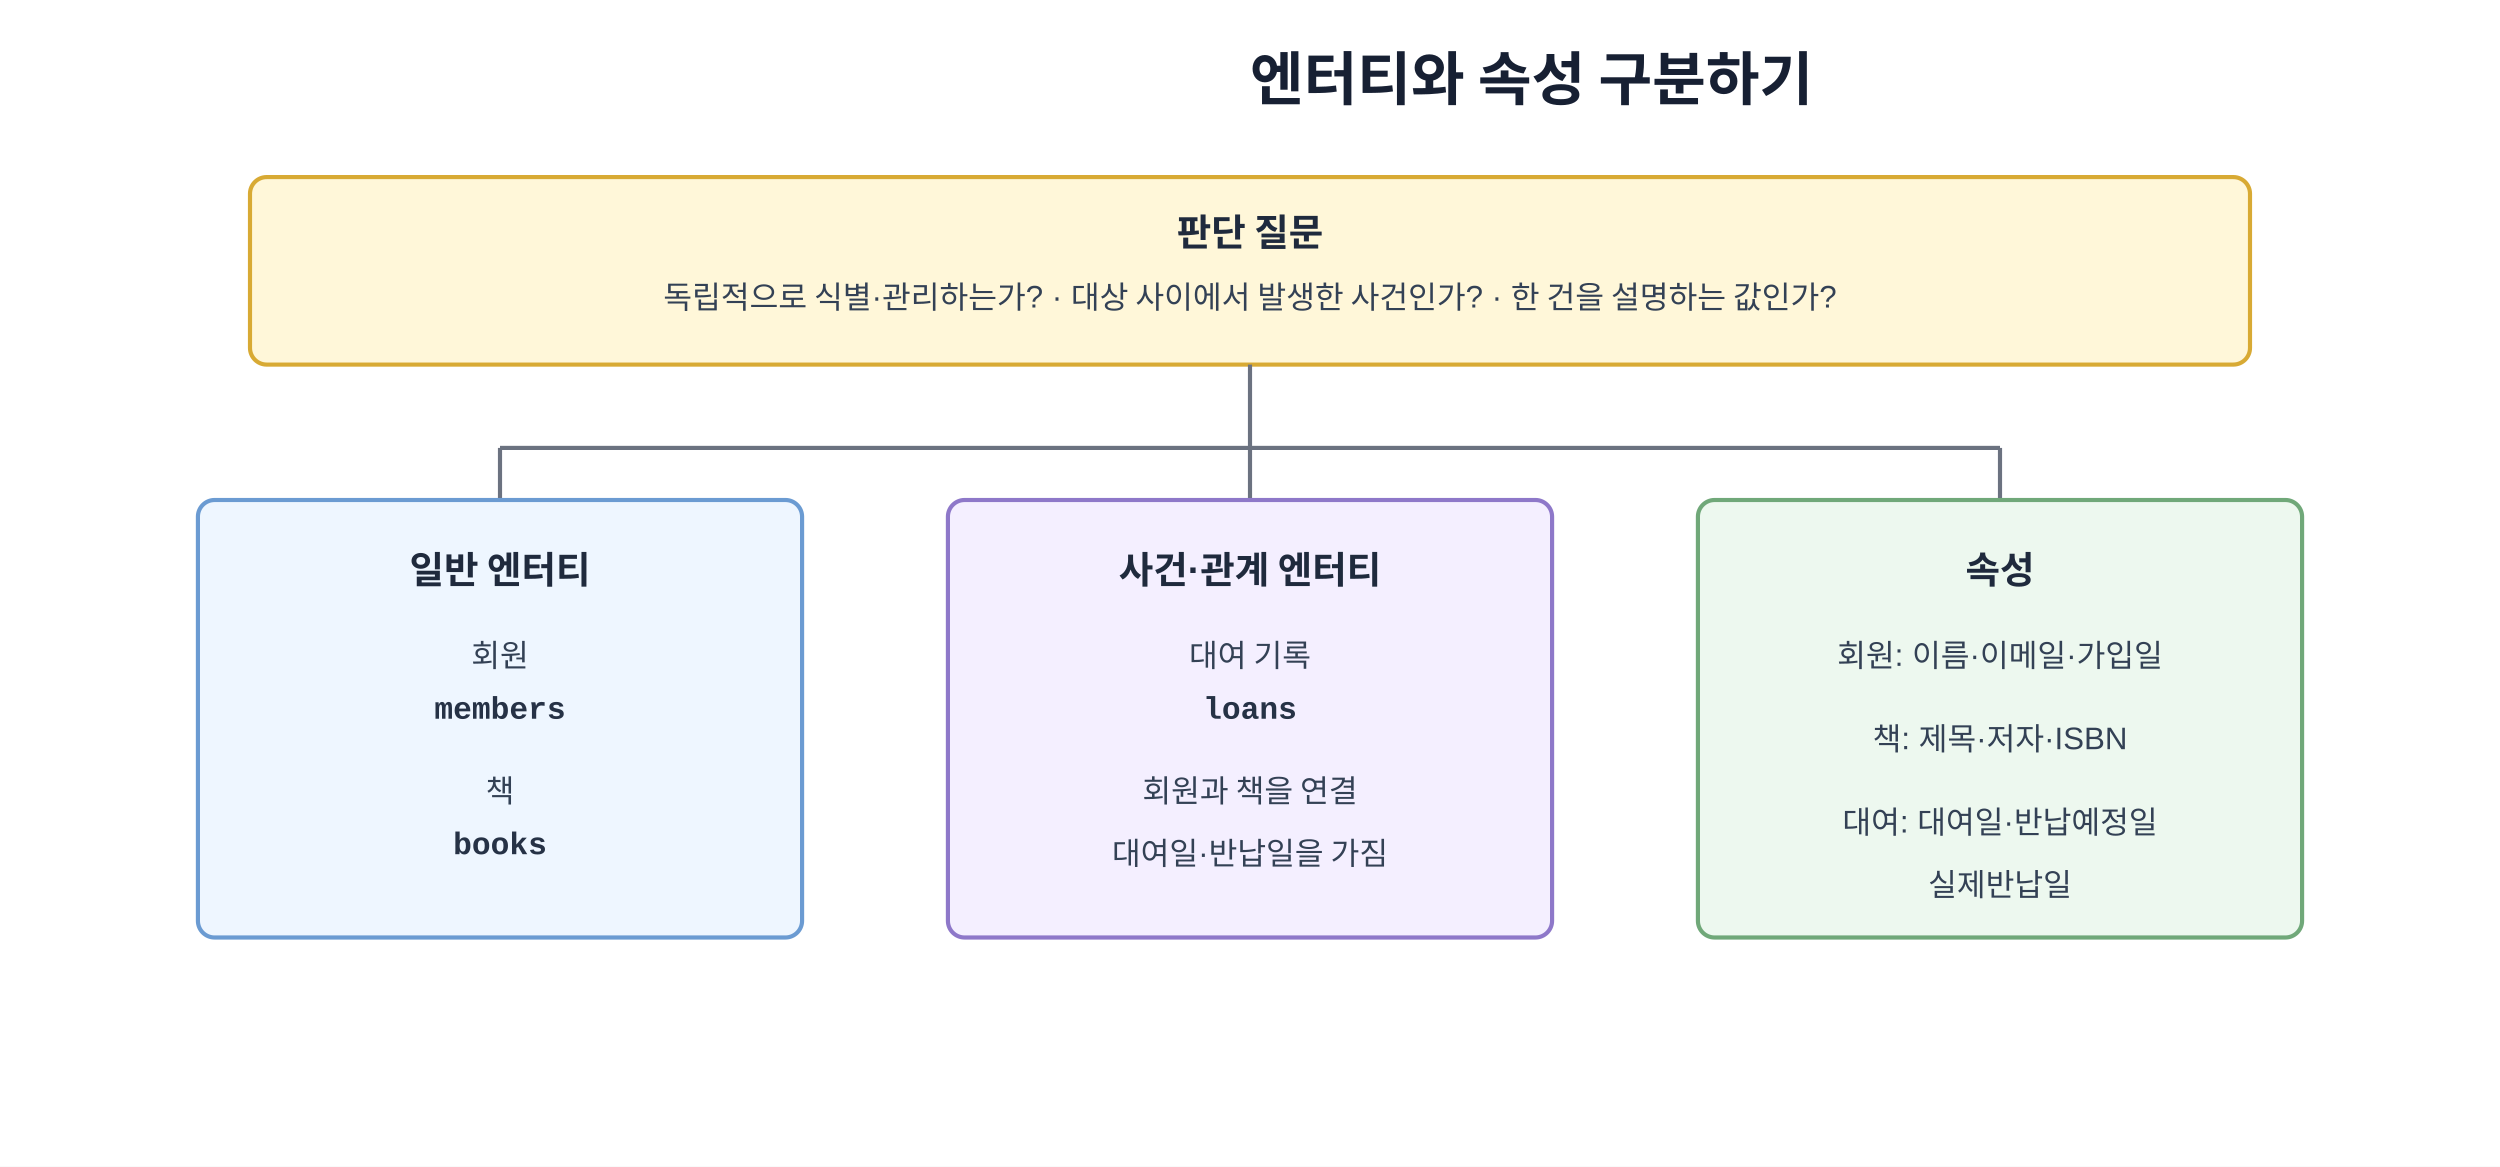
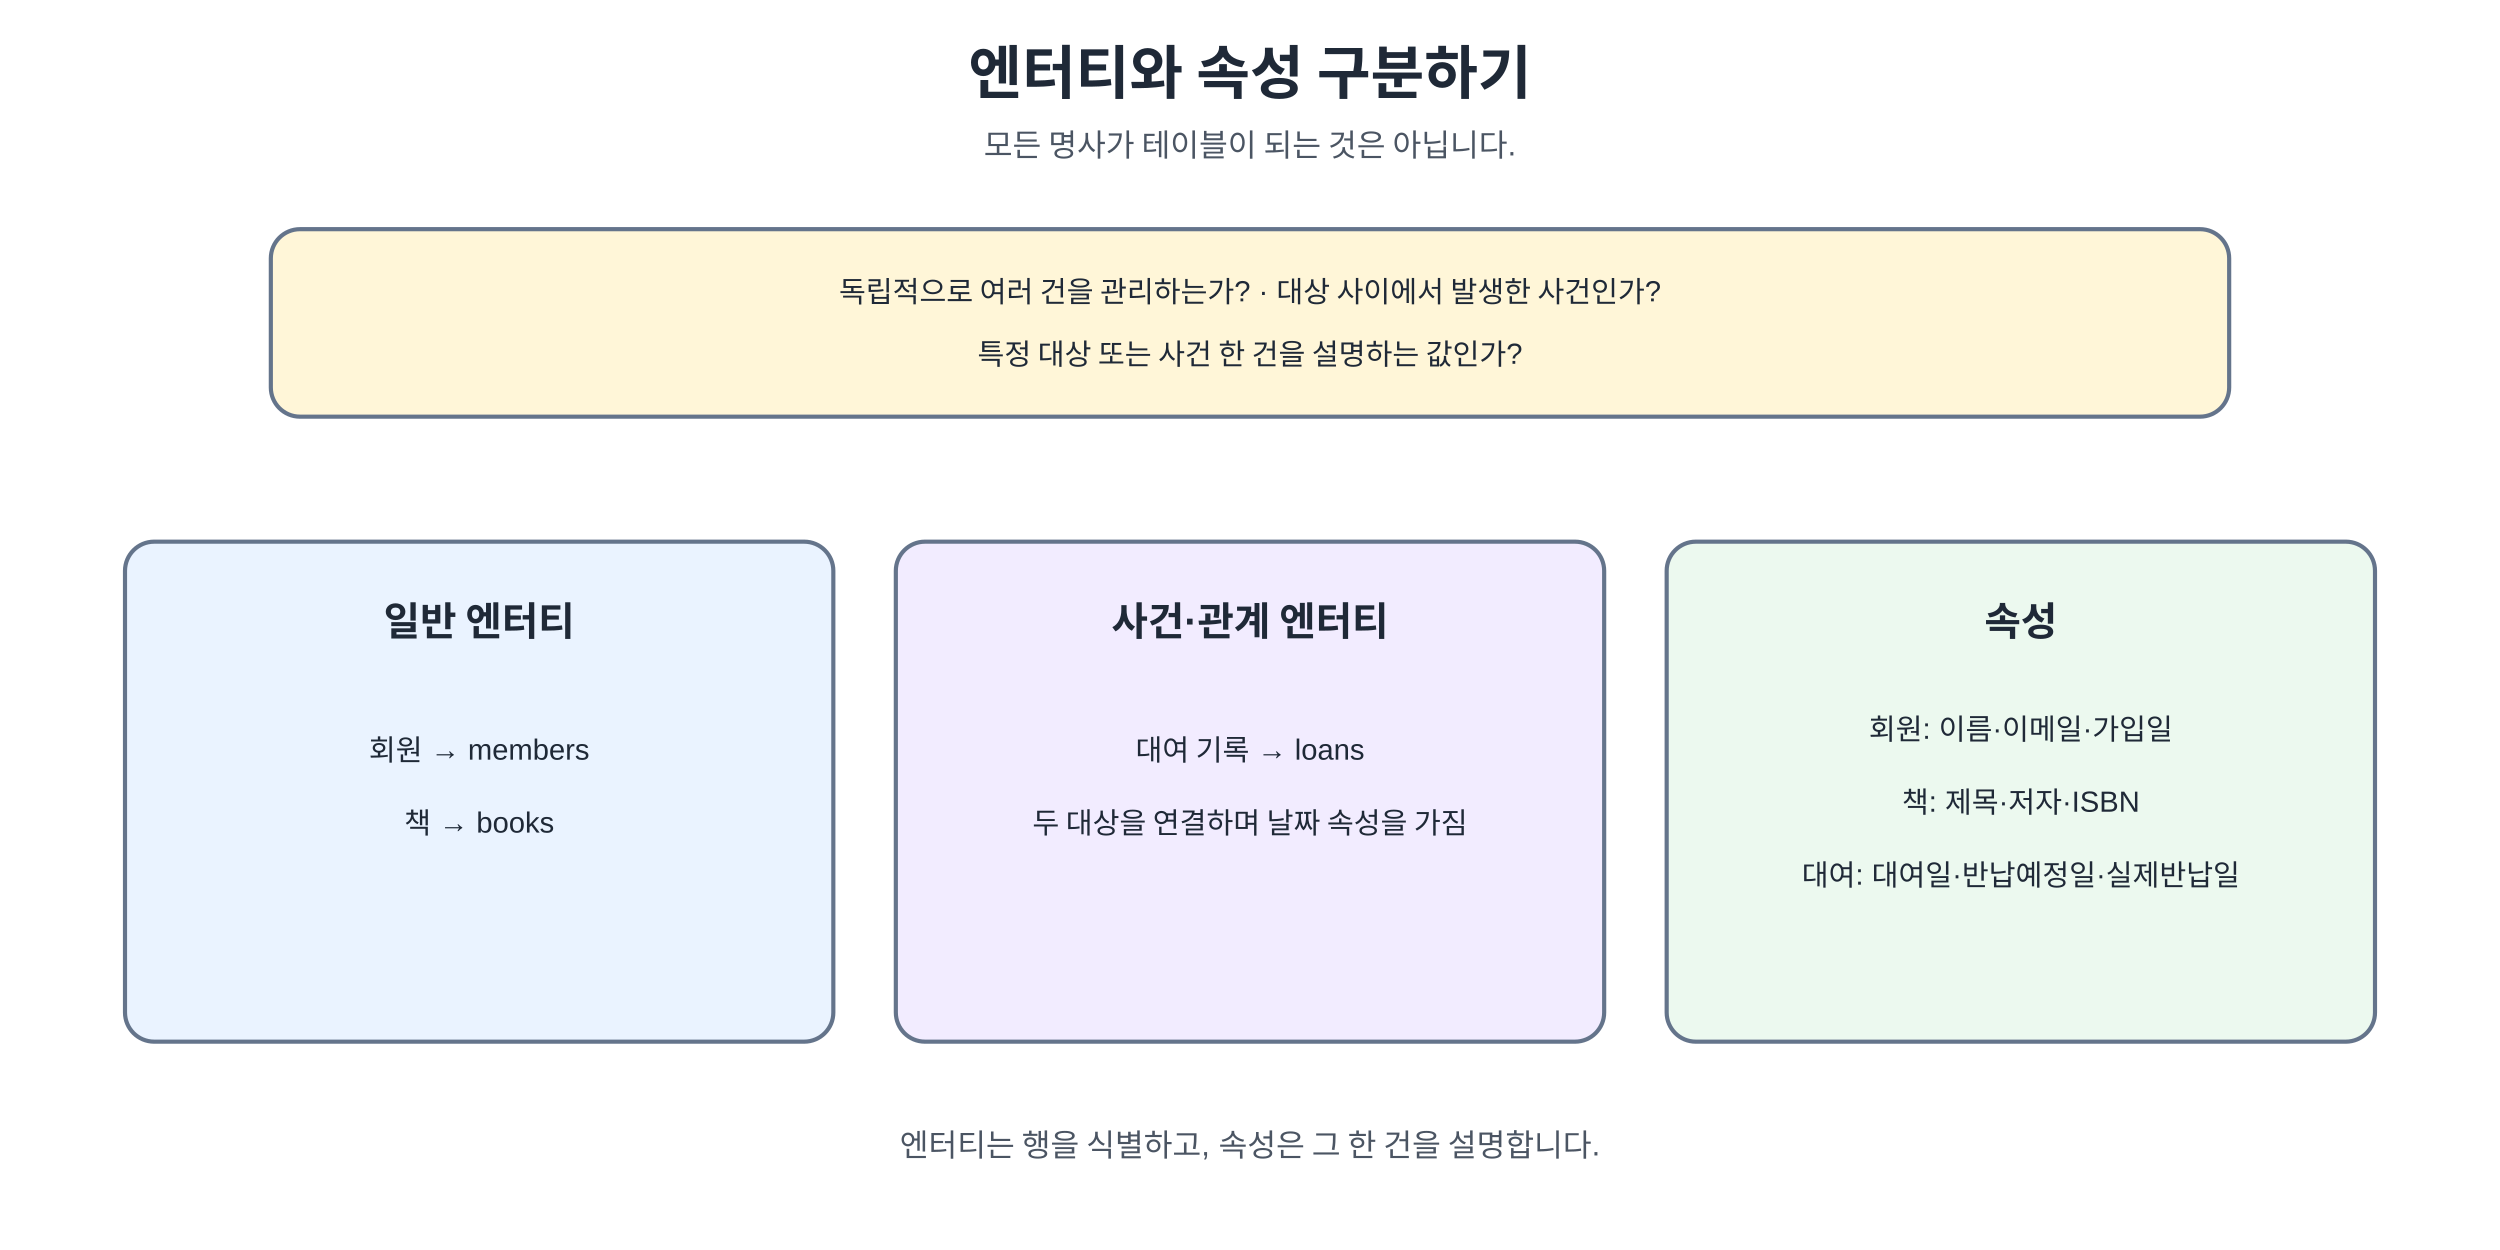
- <svg xmlns="http://www.w3.org/2000/svg" width="100%" viewBox="0 0 1200 560" role="img" aria-labelledby="title desc">
-   <style>
-     .bg { fill: #ffffff; }
-     .title { font: 700 28px "Malgun Gothic", "Apple SD Gothic Neo", "Noto Sans KR", Arial, sans-serif; fill: #172033; }
-     .question { fill: #fff7d9; stroke: #d8aa34; stroke-width: 2; rx: 8; }
-     .entity { fill: #eef6ff; stroke: #6b9bd2; stroke-width: 2; rx: 8; }
-     .event { fill: #f4efff; stroke: #8e78c9; stroke-width: 2; rx: 8; }
-     .attr { fill: #edf8ef; stroke: #70a879; stroke-width: 2; rx: 8; }
-     .head { font: 700 18px "Malgun Gothic", "Apple SD Gothic Neo", "Noto Sans KR", Arial, sans-serif; fill: #1f2a3d; text-anchor: middle; }
-     .text { font: 15px "Malgun Gothic", "Apple SD Gothic Neo", "Noto Sans KR", Arial, sans-serif; fill: #334155; text-anchor: middle; }
-     .code { font: 700 15px Consolas, D2Coding, "Courier New", monospace; fill: #263246; text-anchor: middle; }
-     .line { fill: none; stroke: #6b7280; stroke-width: 2; }
-   </style>
-   <rect class="bg" width="1200" height="560" />
-   <text class="title" x="600" y="48">엔터티와 속성 구분하기</text>
-   <rect class="question" x="120" y="85" width="960" height="90" />
-   <text class="head" x="600" y="118">판단 질문</text>
-   <text class="text" x="600" y="148">독립적으로 식별·관리하는가? · 대상 사이에서 발생한 사건인가? · 한 건을 설명하는 값인가?</text>
-   <line class="line" x1="600" y1="175" x2="600" y2="215" />
-   <line class="line" x1="240" y1="215" x2="960" y2="215" />
-   <line class="line" x1="240" y1="215" x2="240" y2="240" />
-   <line class="line" x1="600" y1="215" x2="600" y2="240" />
-   <line class="line" x1="960" y1="215" x2="960" y2="240" />
-   <rect class="entity" x="95" y="240" width="290" height="210" />
-   <text class="head" x="240" y="280">일반 엔터티</text>
-   <text class="text" x="240" y="320">회원</text>
-   <text class="code" x="240" y="345">members</text>
-   <text class="text" x="240" y="385">책</text>
-   <text class="code" x="240" y="410">books</text>
-   <rect class="event" x="455" y="240" width="290" height="210" />
-   <text class="head" x="600" y="280">사건·관계 엔터티</text>
-   <text class="text" x="600" y="320">대여 기록</text>
-   <text class="code" x="600" y="345">loans</text>
-   <text class="text" x="600" y="385">회원과 책을 연결</text>
-   <text class="text" x="600" y="415">대여일·반납일을 가짐</text>
-   <rect class="attr" x="815" y="240" width="290" height="210" />
-   <text class="head" x="960" y="280">속성</text>
-   <text class="text" x="960" y="320">회원: 이름·이메일·가입일</text>
-   <text class="text" x="960" y="360">책: 제목·저자·ISBN</text>
-   <text class="text" x="960" y="400">대여: 대여일·반납예정일</text>
-   <text class="text" x="960" y="430">실제반납일</text>
+ <svg xmlns="http://www.w3.org/2000/svg" width="100%" viewBox="0 0 1200 600" role="img" aria-labelledby="title desc">
+   <style>text{font-family:"Malgun Gothic","Apple SD Gothic Neo","Noto Sans KR",Arial,sans-serif;fill:#1f2937}.t{font-size:28px;font-weight:700}.s{font-size:15px;fill:#4b5563}.h{font-size:19px;font-weight:700}.b{font-size:14px}.box{stroke:#64748b;stroke-width:2;rx:14}.q{fill:#fff6d8}.e{fill:#eaf3ff}.r{fill:#f2ecff}.a{fill:#ecf9ef}</style>
+   <rect width="1200" height="600" fill="#fff" />
+   <text x="600" y="45" text-anchor="middle" class="t">엔터티와 속성 구분하기</text>
+   <text x="600" y="75" text-anchor="middle" class="s">모든 명사가 테이블이 되는 것은 아닙니다.</text>
+   <rect x="130" y="110" width="940" height="90" class="box q" />
+   <text x="600" y="145" text-anchor="middle" class="b">독립적으로 여러 건을 관리하는가? · 대상 사이에서 발생한 사건인가?</text>
+   <text x="600" y="175" text-anchor="middle" class="b">특정 대상 또는 사건 한 건을 설명하는 값인가?</text>
+   <rect x="60" y="260" width="340" height="240" class="box e" />
+   <text x="230" y="305" text-anchor="middle" class="h">일반 엔터티</text>
+   <text x="230" y="365" text-anchor="middle" class="b">회원 → members</text>
+   <text x="230" y="400" text-anchor="middle" class="b">책 → books</text>
+   <rect x="430" y="260" width="340" height="240" class="box r" />
+   <text x="600" y="305" text-anchor="middle" class="h">사건·관계 엔터티</text>
+   <text x="600" y="365" text-anchor="middle" class="b">대여 기록 → loans</text>
+   <text x="600" y="400" text-anchor="middle" class="b">두 대상을 연결하며 날짜 속성을 가짐</text>
+   <rect x="800" y="260" width="340" height="240" class="box a" />
+   <text x="970" y="305" text-anchor="middle" class="h">속성</text>
+   <text x="970" y="355" text-anchor="middle" class="b">회원: 이름·이메일·가입일</text>
+   <text x="970" y="390" text-anchor="middle" class="b">책: 제목·저자·ISBN</text>
+   <text x="970" y="425" text-anchor="middle" class="b">대여: 대여일·반납예정일·실제반납일</text>
+   <text x="600" y="555" text-anchor="middle" class="s">엔터티는 행을 식별하고, 속성은 그 한 건을 설명합니다.</text>
</svg>
